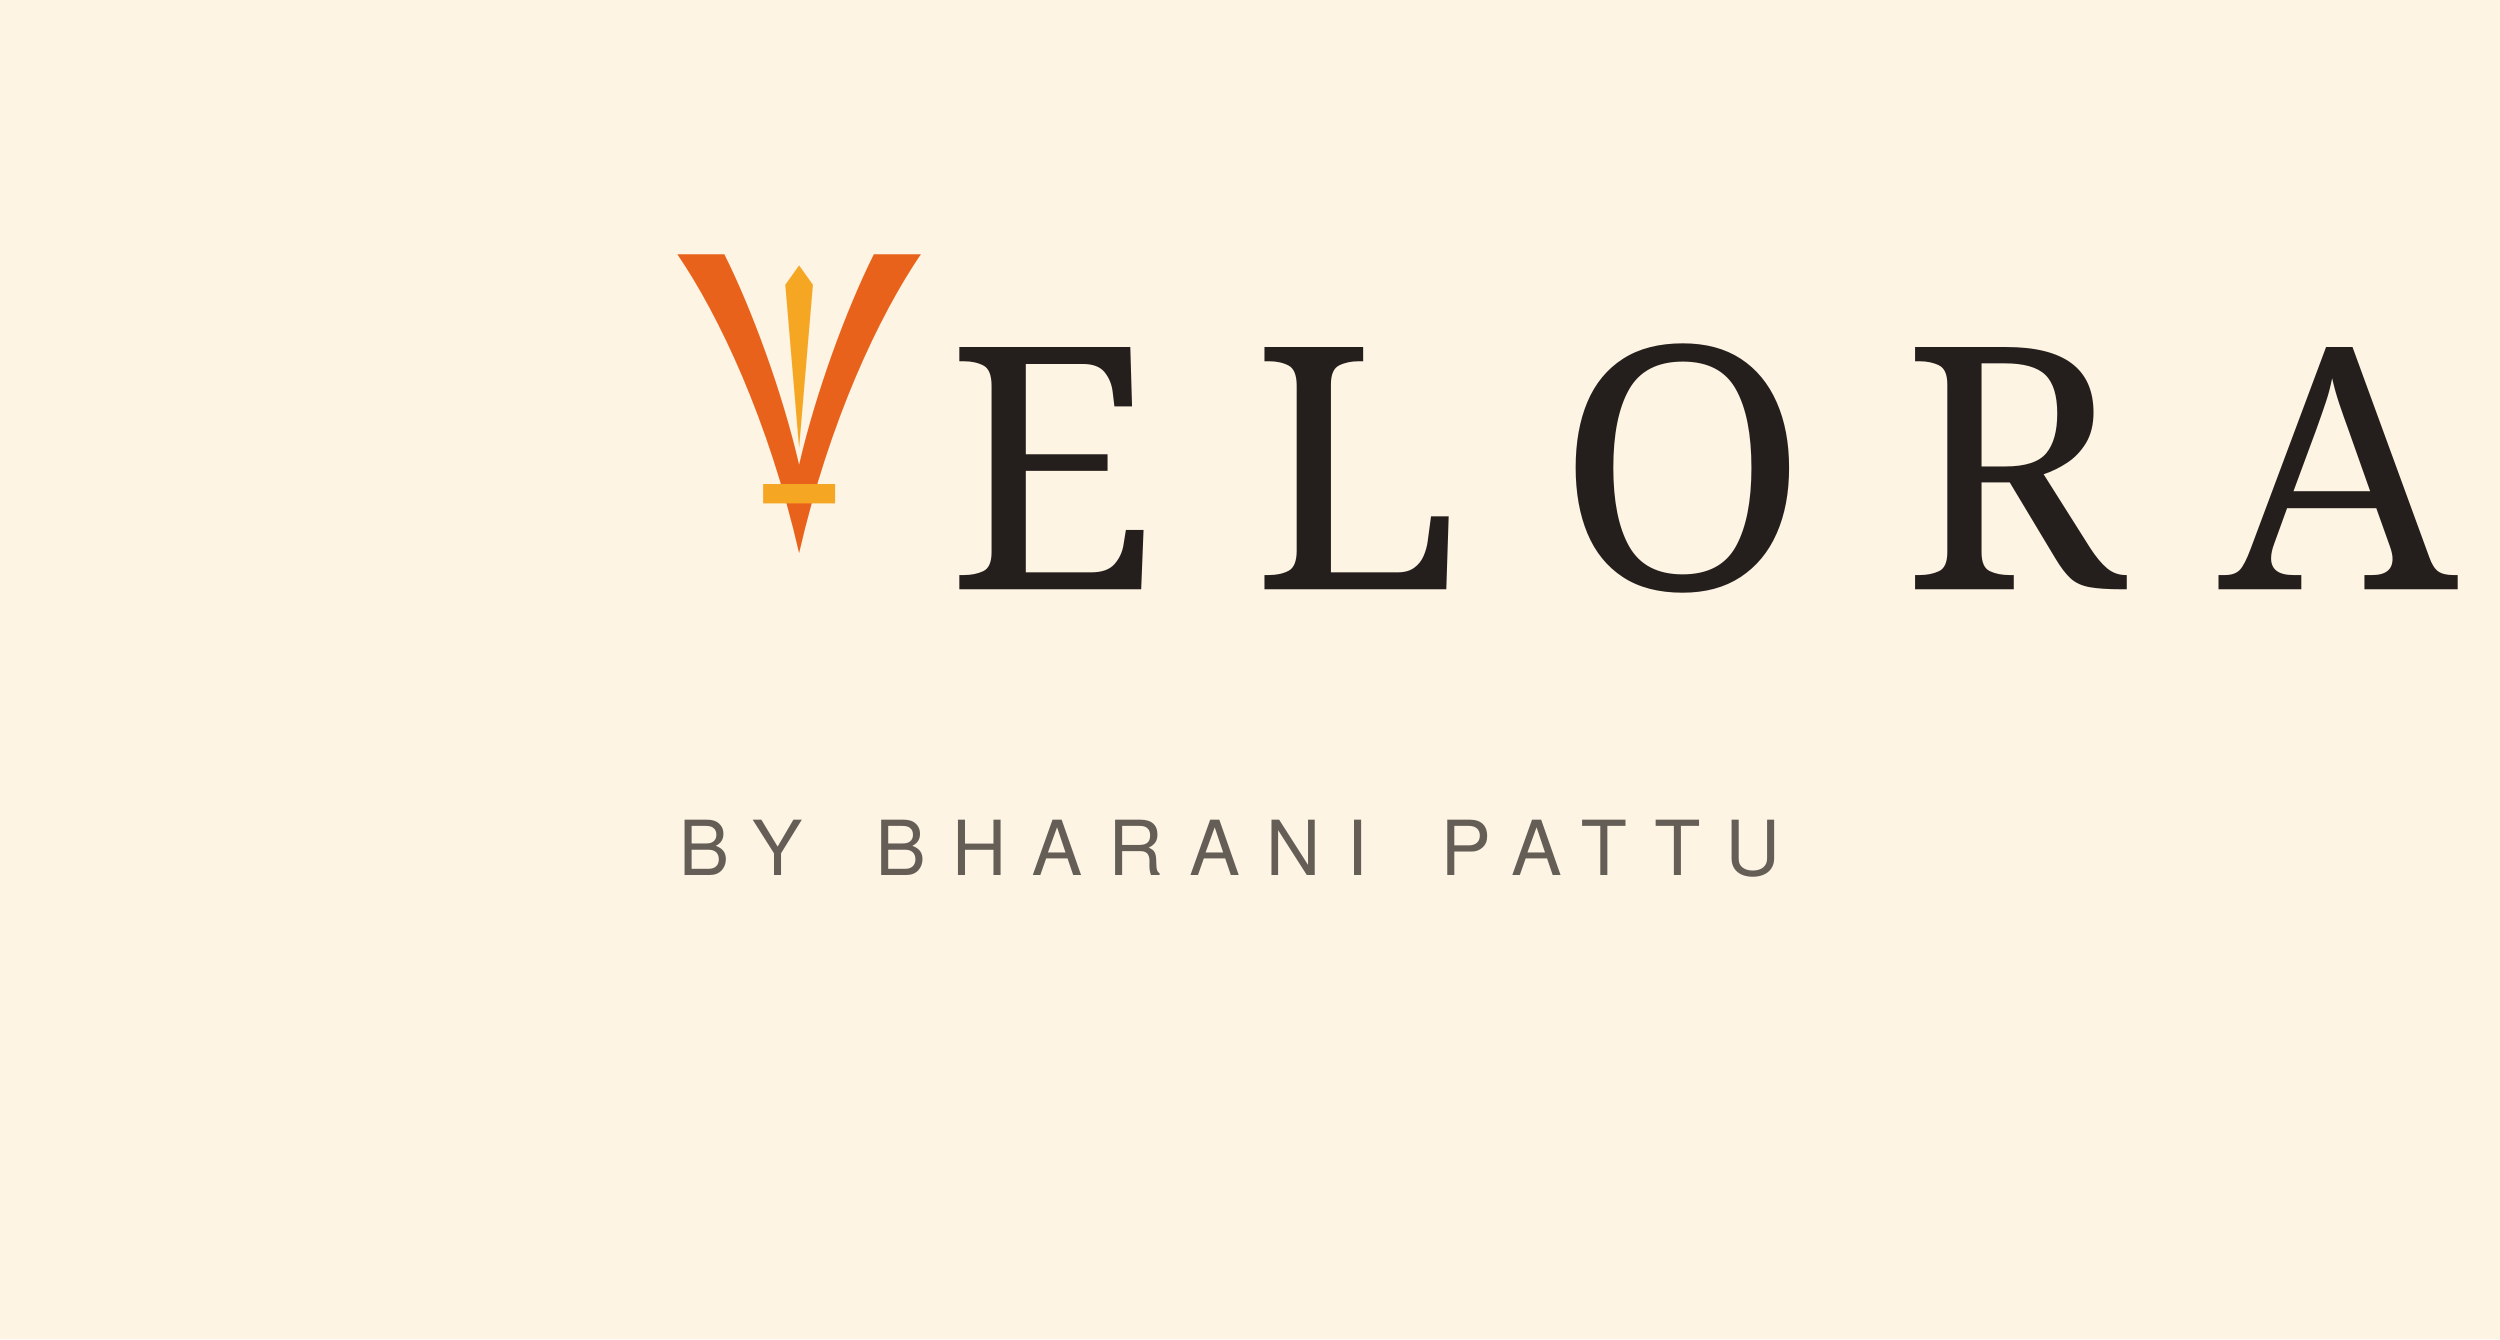
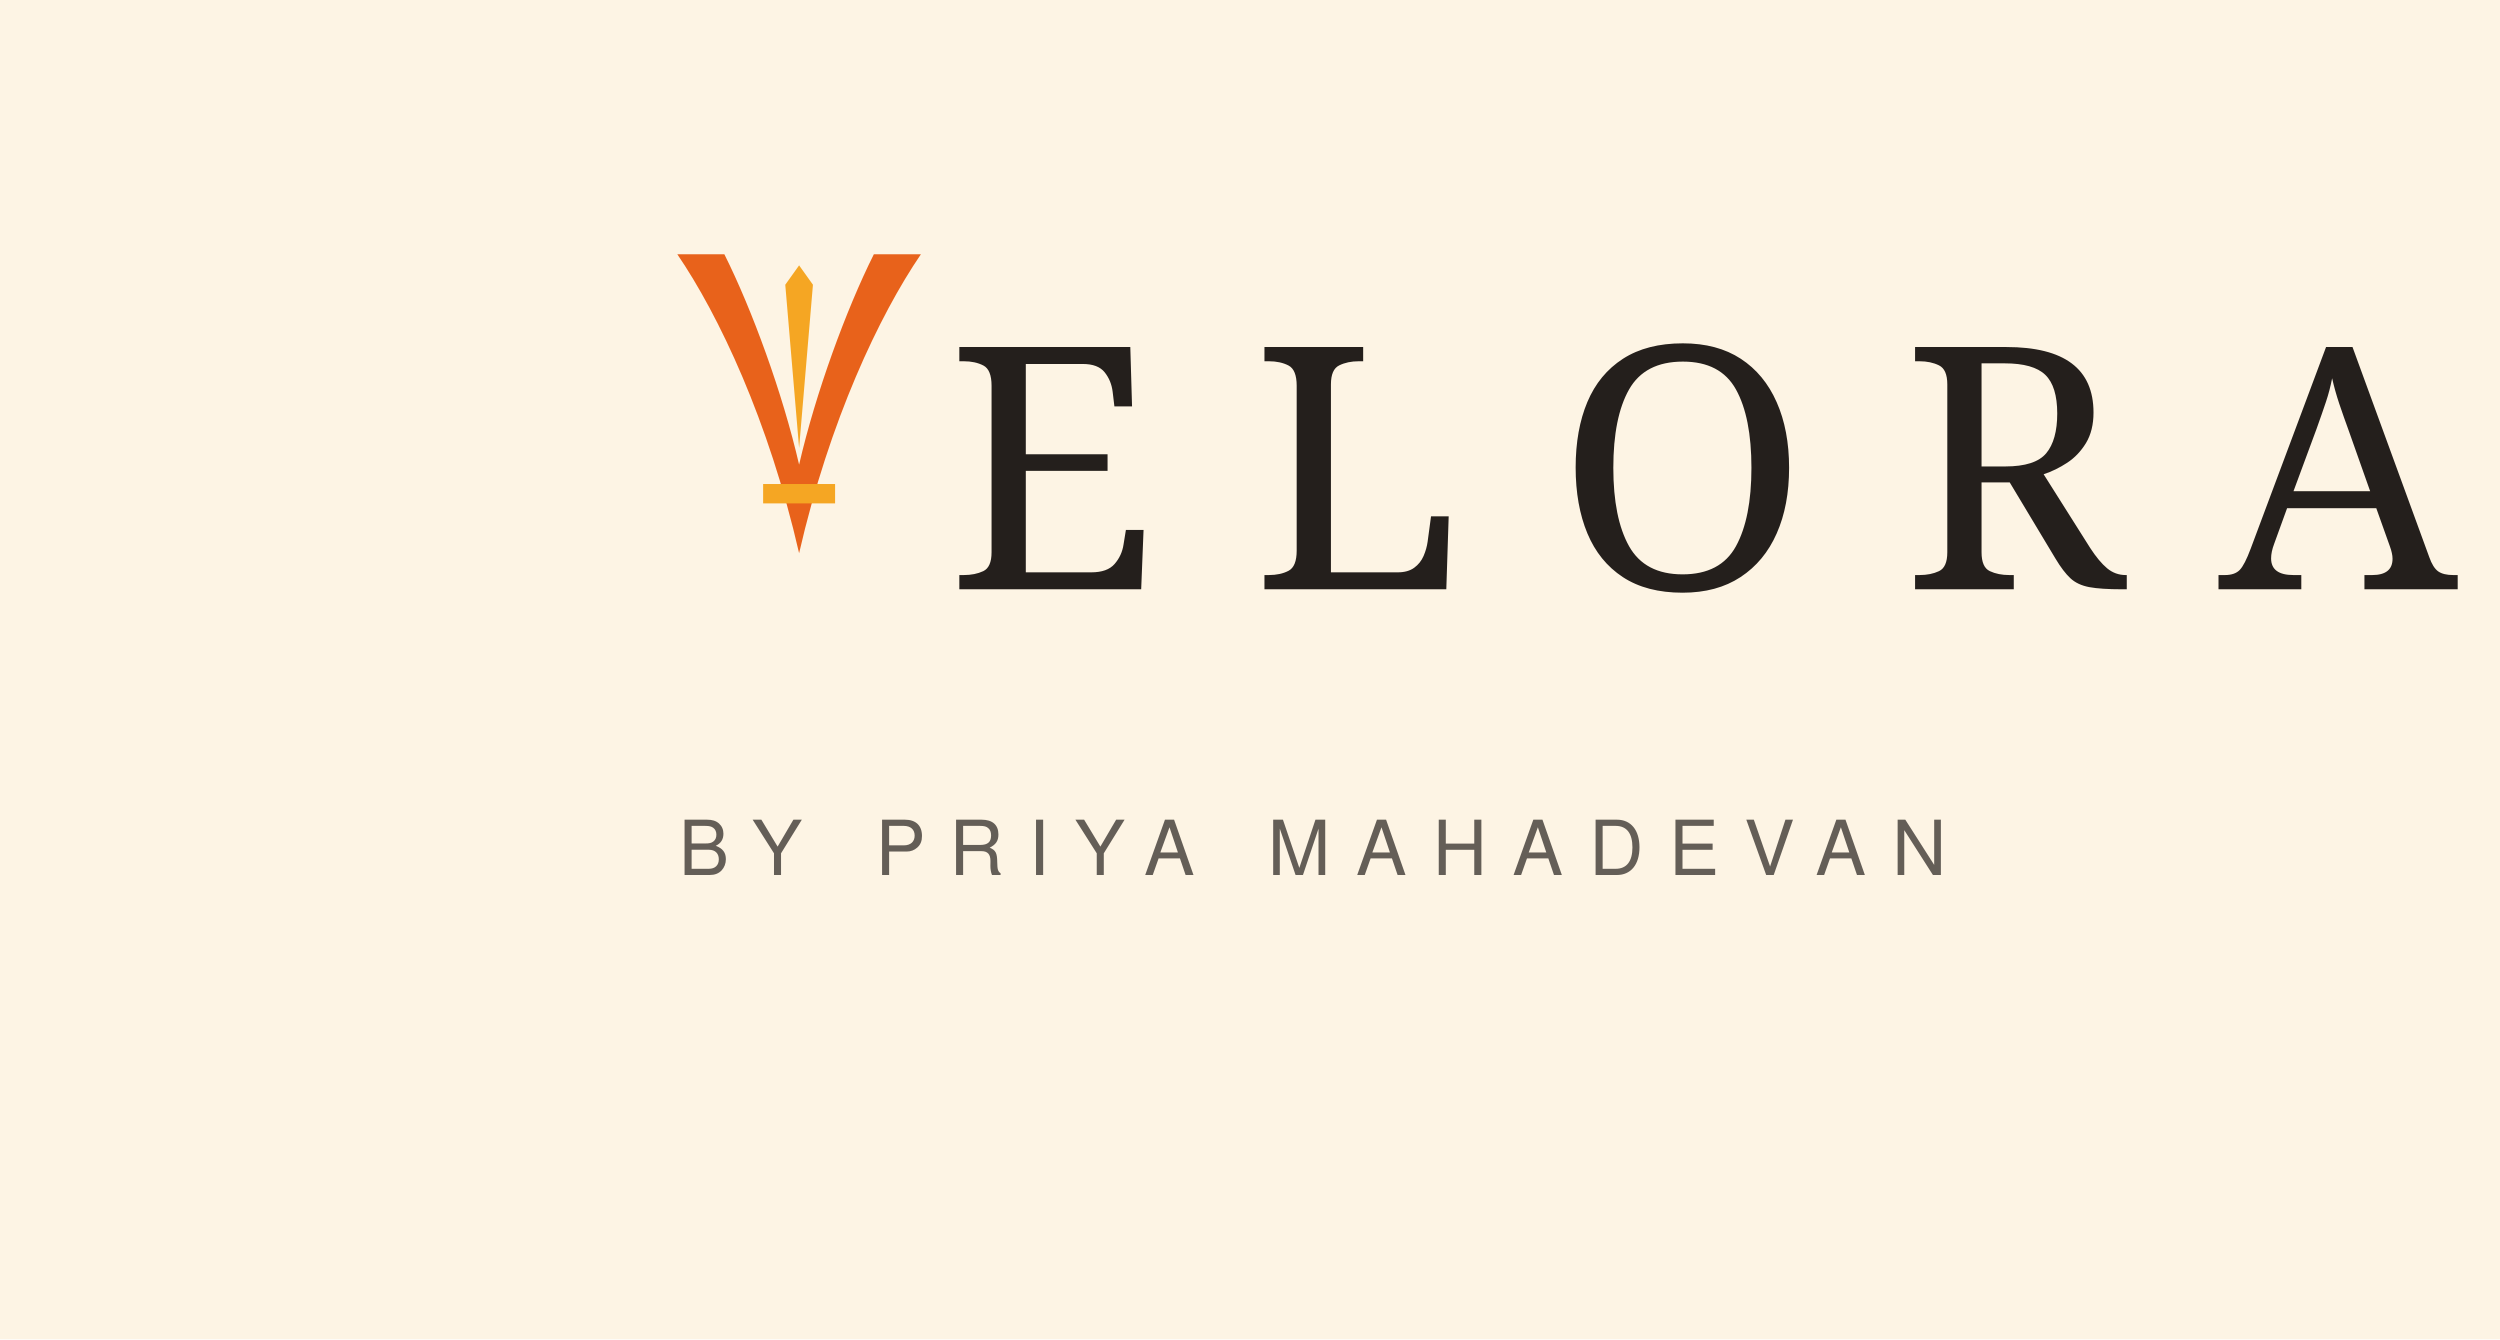
<svg xmlns="http://www.w3.org/2000/svg" viewBox="0 0 560 300" width="560" height="300">
  <rect width="560" height="300" fill="#FDF4E4" />
  <g transform="translate(148,52) scale(0.62)">
    <path d="M6 8 C 21 30 39 68 50 116 C 61 68 79 30 94 8 L 77 8 C 67 28 56 58 50 84 C 44 58 33 28 23 8 Z" fill="#E8621B" />
    <path d="M50 12 L55 19 L50 78 L45 19 Z" fill="#F5A623" />
    <path d="M37 91 L63 91 L63 98 L37 98 Z" fill="#F5A623" />
  </g>
  <text x="212" y="132" font-family="Bodoni Moda, Didot, serif" font-size="76" letter-spacing="21" fill="#241F1C">ELORA</text>
-   <text x="152" y="196" font-family="Archivo, Helvetica, sans-serif" font-size="17" letter-spacing="5.8" fill="rgba(36,31,28,.7)">BY BHARANI PATTU</text>
+   <text x="152" y="196" font-family="Archivo, Helvetica, sans-serif" font-size="17" letter-spacing="5.8" fill="rgba(36,31,28,.7)">BY PRIYA MAHADEVAN</text>
</svg>
